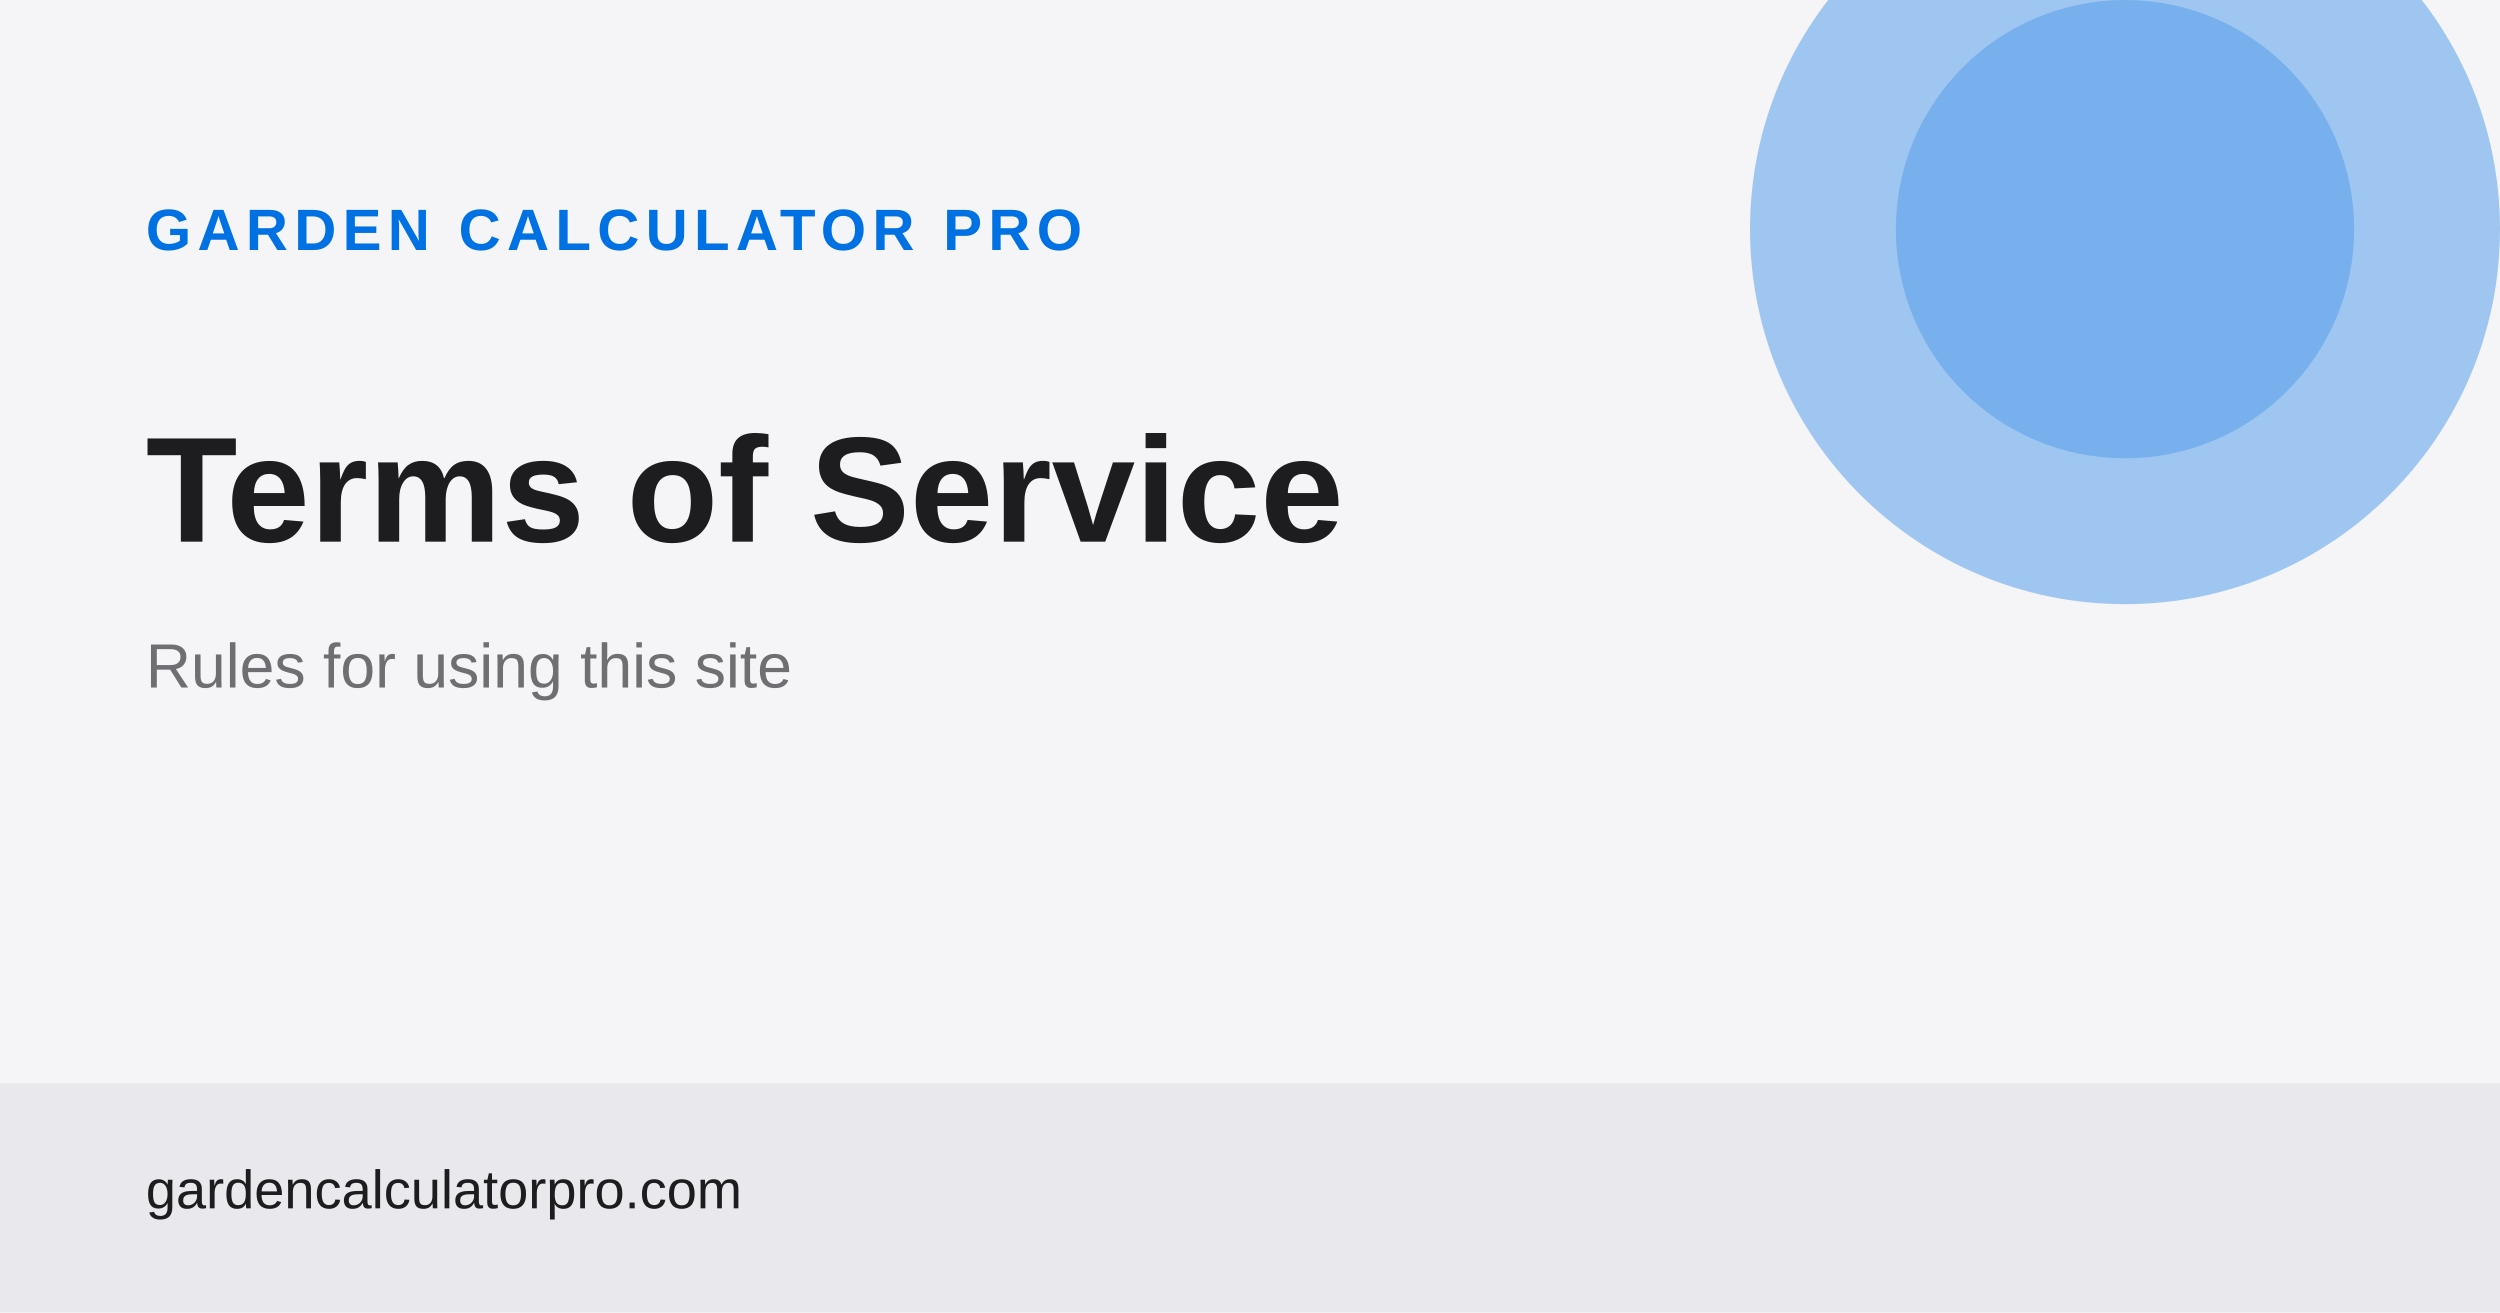
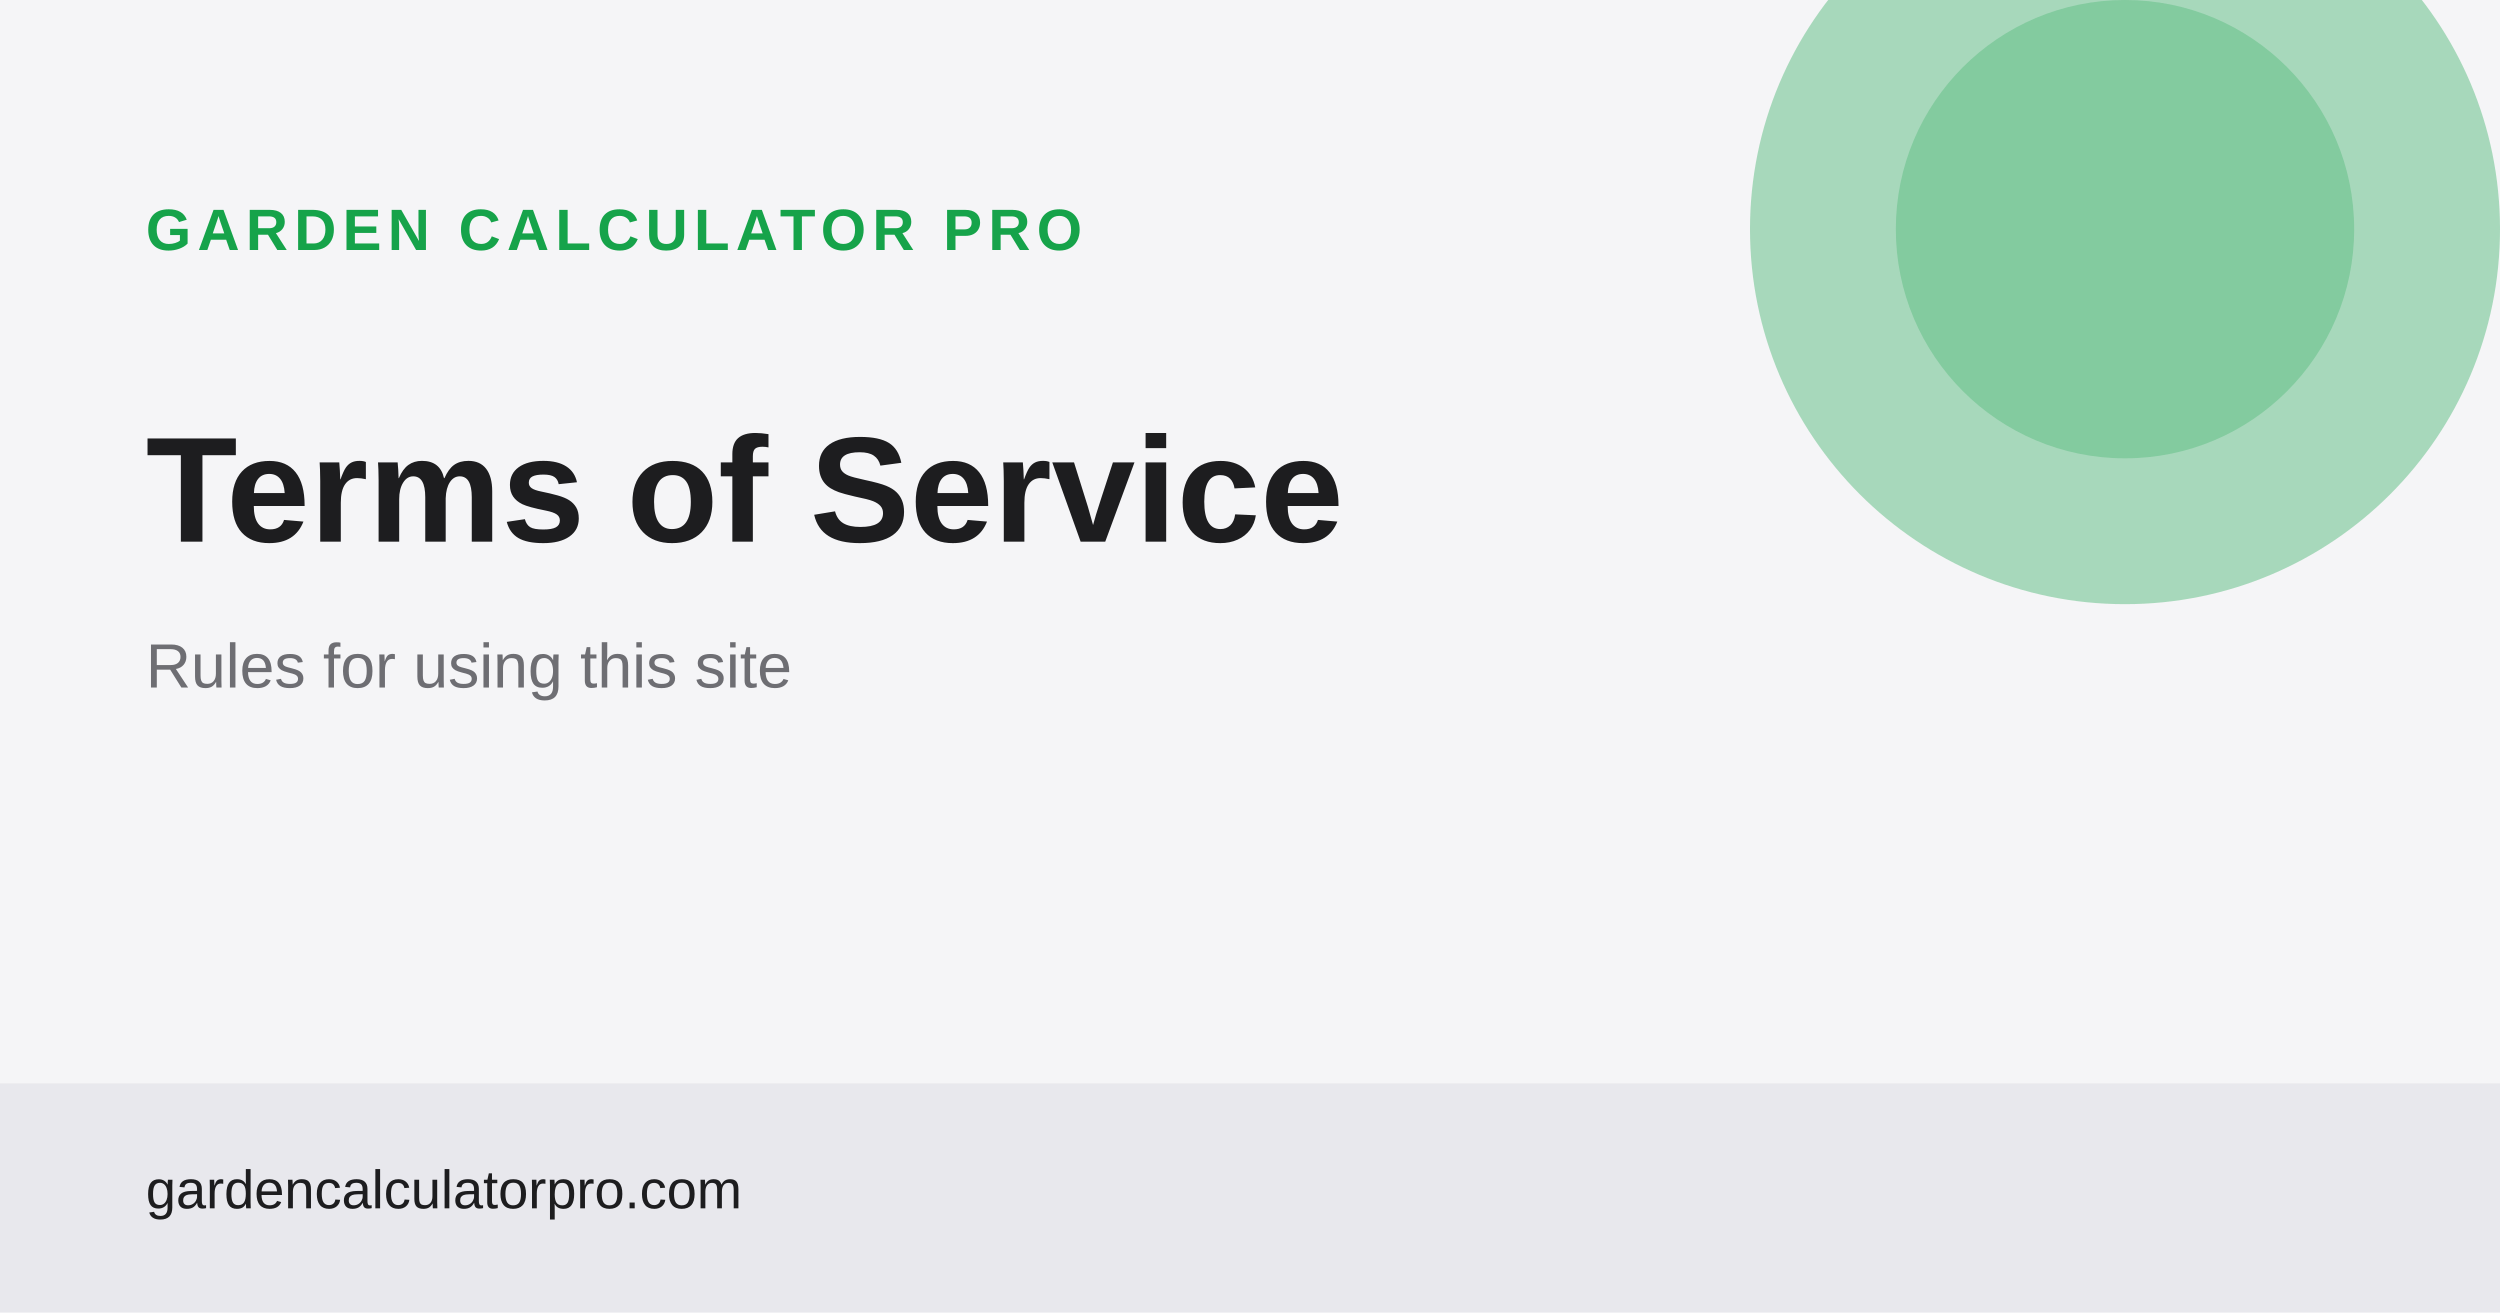
<svg xmlns="http://www.w3.org/2000/svg" width="1200" height="630" viewBox="0 0 1200 630" role="img" aria-label="Terms of Service">
  <rect width="1200" height="630" fill="#f5f5f7" />
-   <circle cx="1020" cy="110" r="180" fill="#0071e3" opacity="0.35" />
-   <circle cx="1020" cy="110" r="110" fill="#0071e3" opacity="0.25" />
+   <circle cx="1020" cy="110" r="180" fill="#16a34a" opacity="0.35" />
+   <circle cx="1020" cy="110" r="110" fill="#16a34a" opacity="0.25" />
  <rect x="0" y="520" width="1200" height="110" fill="#e8e8ed" />
-   <text x="70" y="120" font-family="Arial, Helvetica, sans-serif" font-size="28" font-weight="700" letter-spacing="3" fill="#0071e3">GARDEN CALCULATOR PRO</text>
+   <text x="70" y="120" font-family="Arial, Helvetica, sans-serif" font-size="28" font-weight="700" letter-spacing="3" fill="#16a34a">GARDEN CALCULATOR PRO</text>
  <text x="70" y="260" font-family="Arial, Helvetica, sans-serif" font-size="72" font-weight="800" fill="#1d1d1f">Terms of Service</text>
  <text x="70" y="330" font-family="Arial, Helvetica, sans-serif" font-size="30" fill="#6e6e73">Rules for using this site</text>
  <text x="70" y="580" font-family="Arial, Helvetica, sans-serif" font-size="26" fill="#1d1d1f">gardencalculatorpro.com</text>
</svg>
